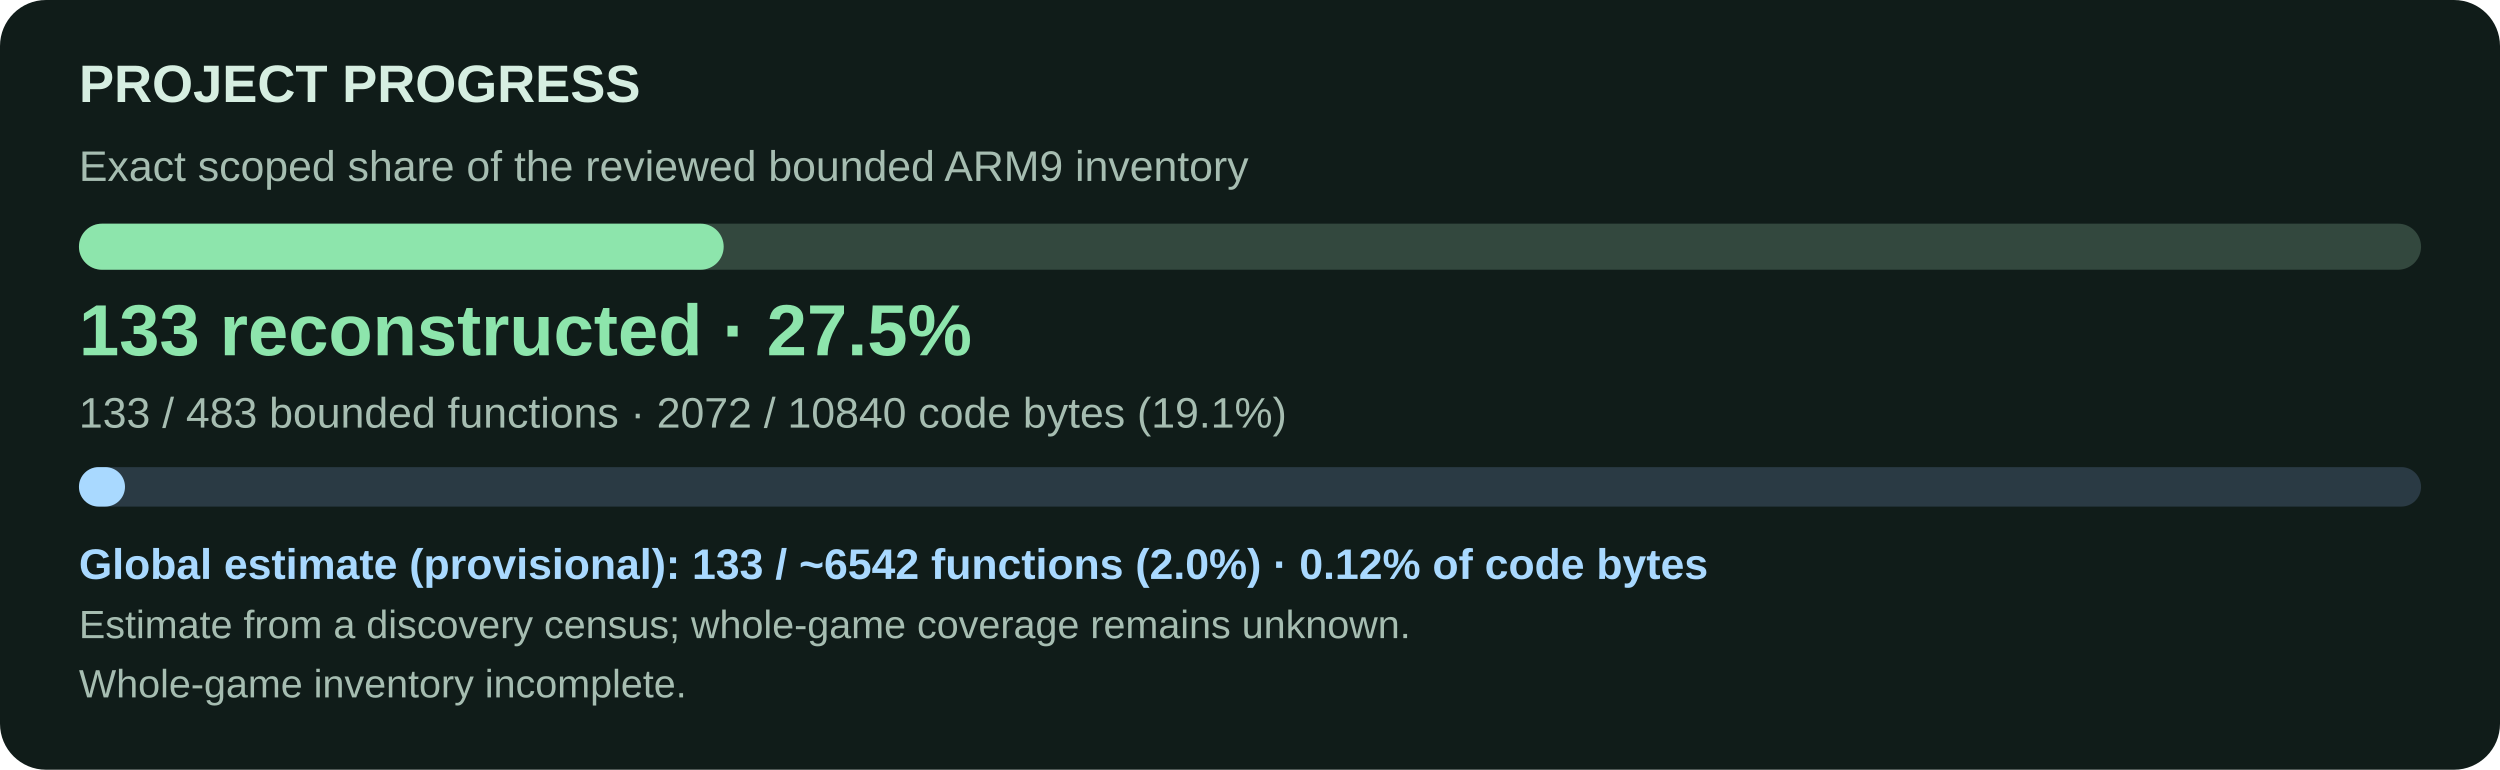
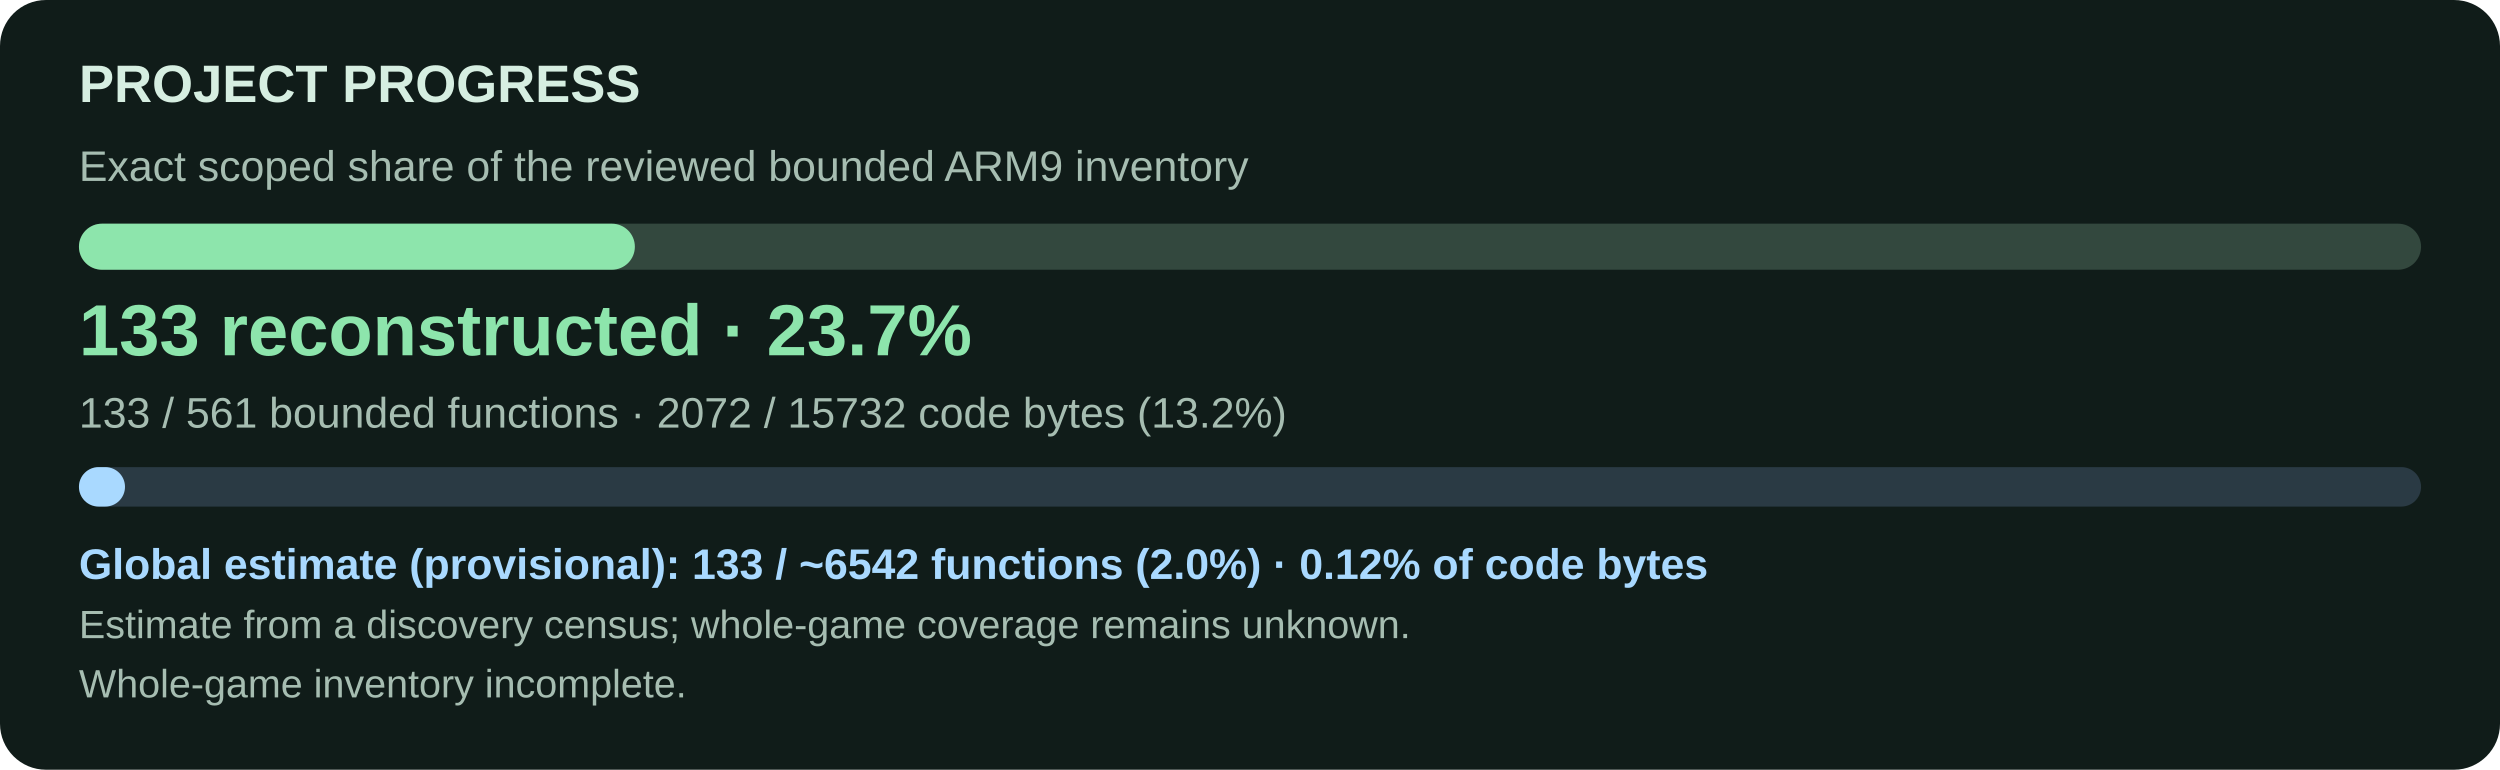
<svg xmlns="http://www.w3.org/2000/svg" width="760" height="234" viewBox="0 0 760 234" role="img" aria-label="Scoped and provisional global reconstruction progress">
  <rect width="760" height="234" rx="14" fill="#101c19" />
  <g font-family="Arial, sans-serif">
    <text x="24" y="31" fill="#d6eee1" font-size="16" font-weight="bold">PROJECT PROGRESS</text>
    <text x="24" y="55" fill="#a6bdb1" font-size="13">Exact scoped share of the reviewed bounded ARM9 inventory</text>
    <rect x="24" y="68" width="712" height="14" rx="7" fill="#33483e" />
-     <rect x="24" y="68" width="196" height="14" rx="7" fill="#8de5ac" />
-     <text x="24" y="108" fill="#8de5ac" font-size="22" font-weight="bold">133 reconstructed · 27.5%</text>
-     <text x="24" y="130" fill="#a6bdb1" font-size="13">133 / 483 bounded functions · 2072 / 10840 code bytes (19.1%)</text>
+     <rect x="24" y="68" width="169" height="14" rx="7" fill="#8de5ac" />
+     <text x="24" y="108" fill="#8de5ac" font-size="22" font-weight="bold">133 reconstructed · 23.7%</text>
+     <text x="24" y="130" fill="#a6bdb1" font-size="13">133 / 561 bounded functions · 2072 / 15732 code bytes (13.2%)</text>
    <rect x="24" y="142" width="712" height="12" rx="6" fill="#2a3a44" />
    <rect x="24" y="142" width="14" height="12" rx="6" fill="#a9d9ff" />
    <text x="24" y="176" fill="#a9d9ff" font-size="13" font-weight="bold">Global estimate (provisional): 133 / ~6542 functions (2.0%) · 0.12% of code bytes</text>
    <text x="24" y="194" fill="#a6bdb1" font-size="12">Estimate from a discovery census; whole-game coverage remains unknown.</text>
    <text x="24" y="212" fill="#a6bdb1" font-size="12">Whole-game inventory incomplete.</text>
  </g>
</svg>
